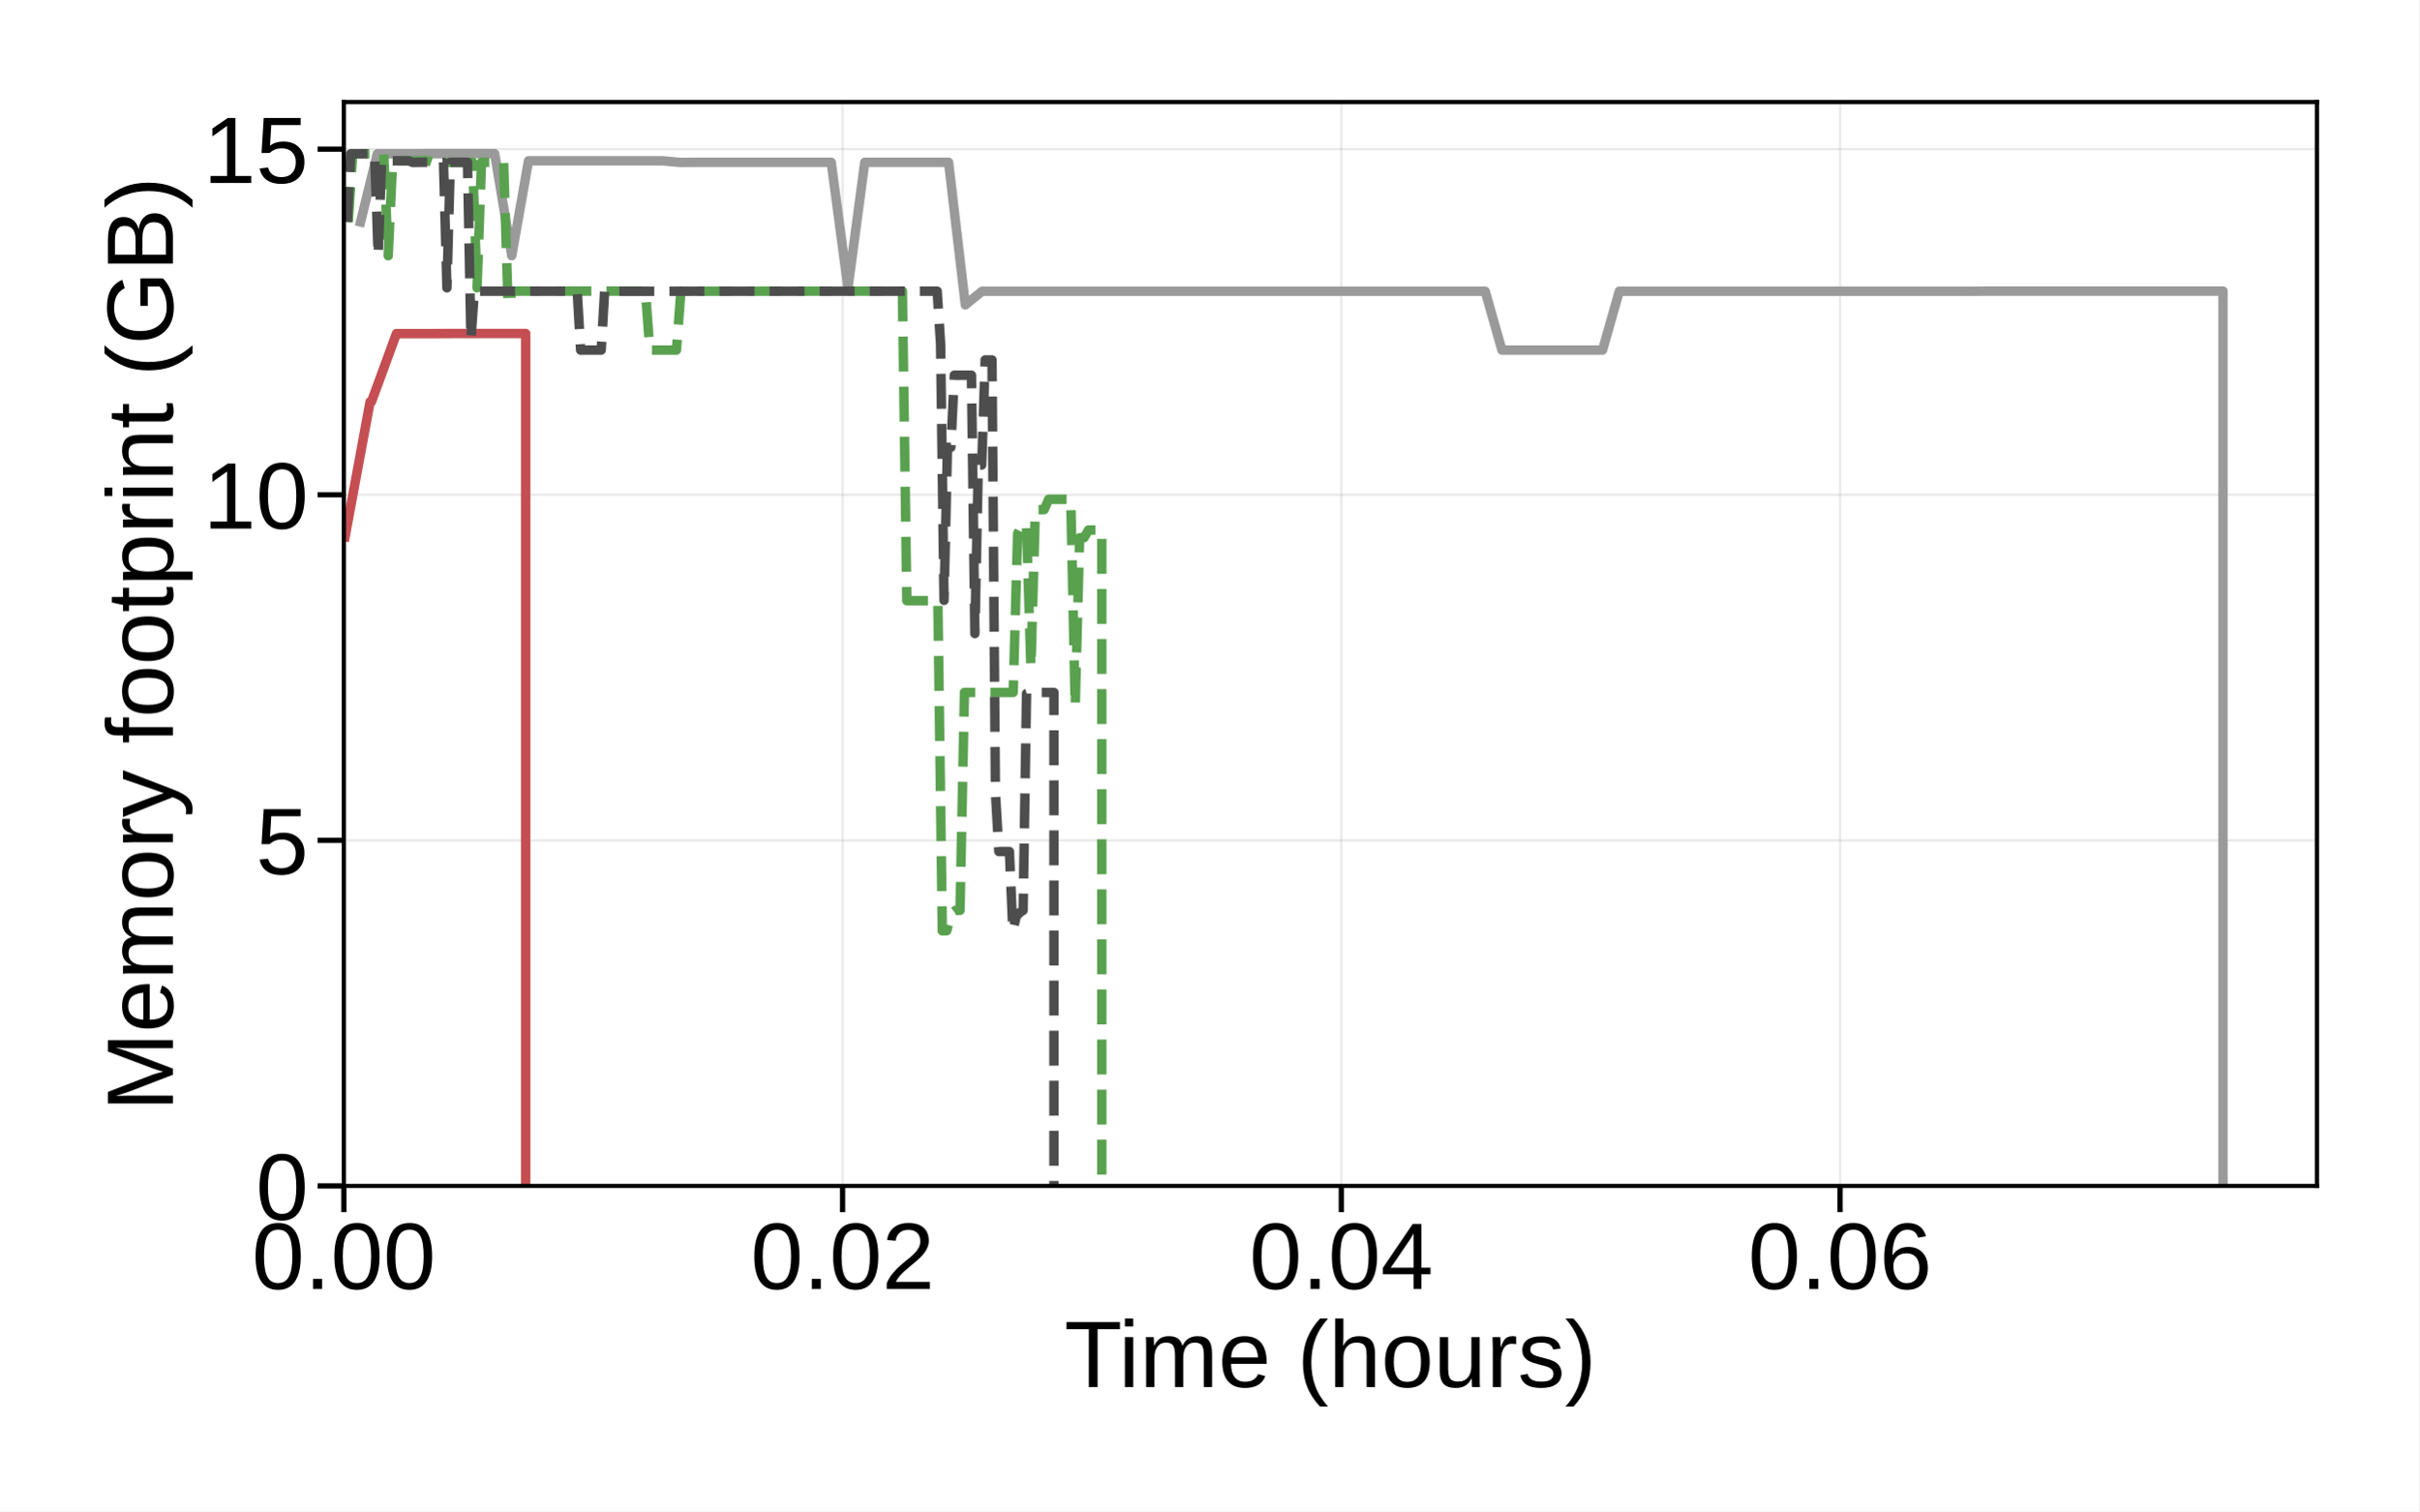
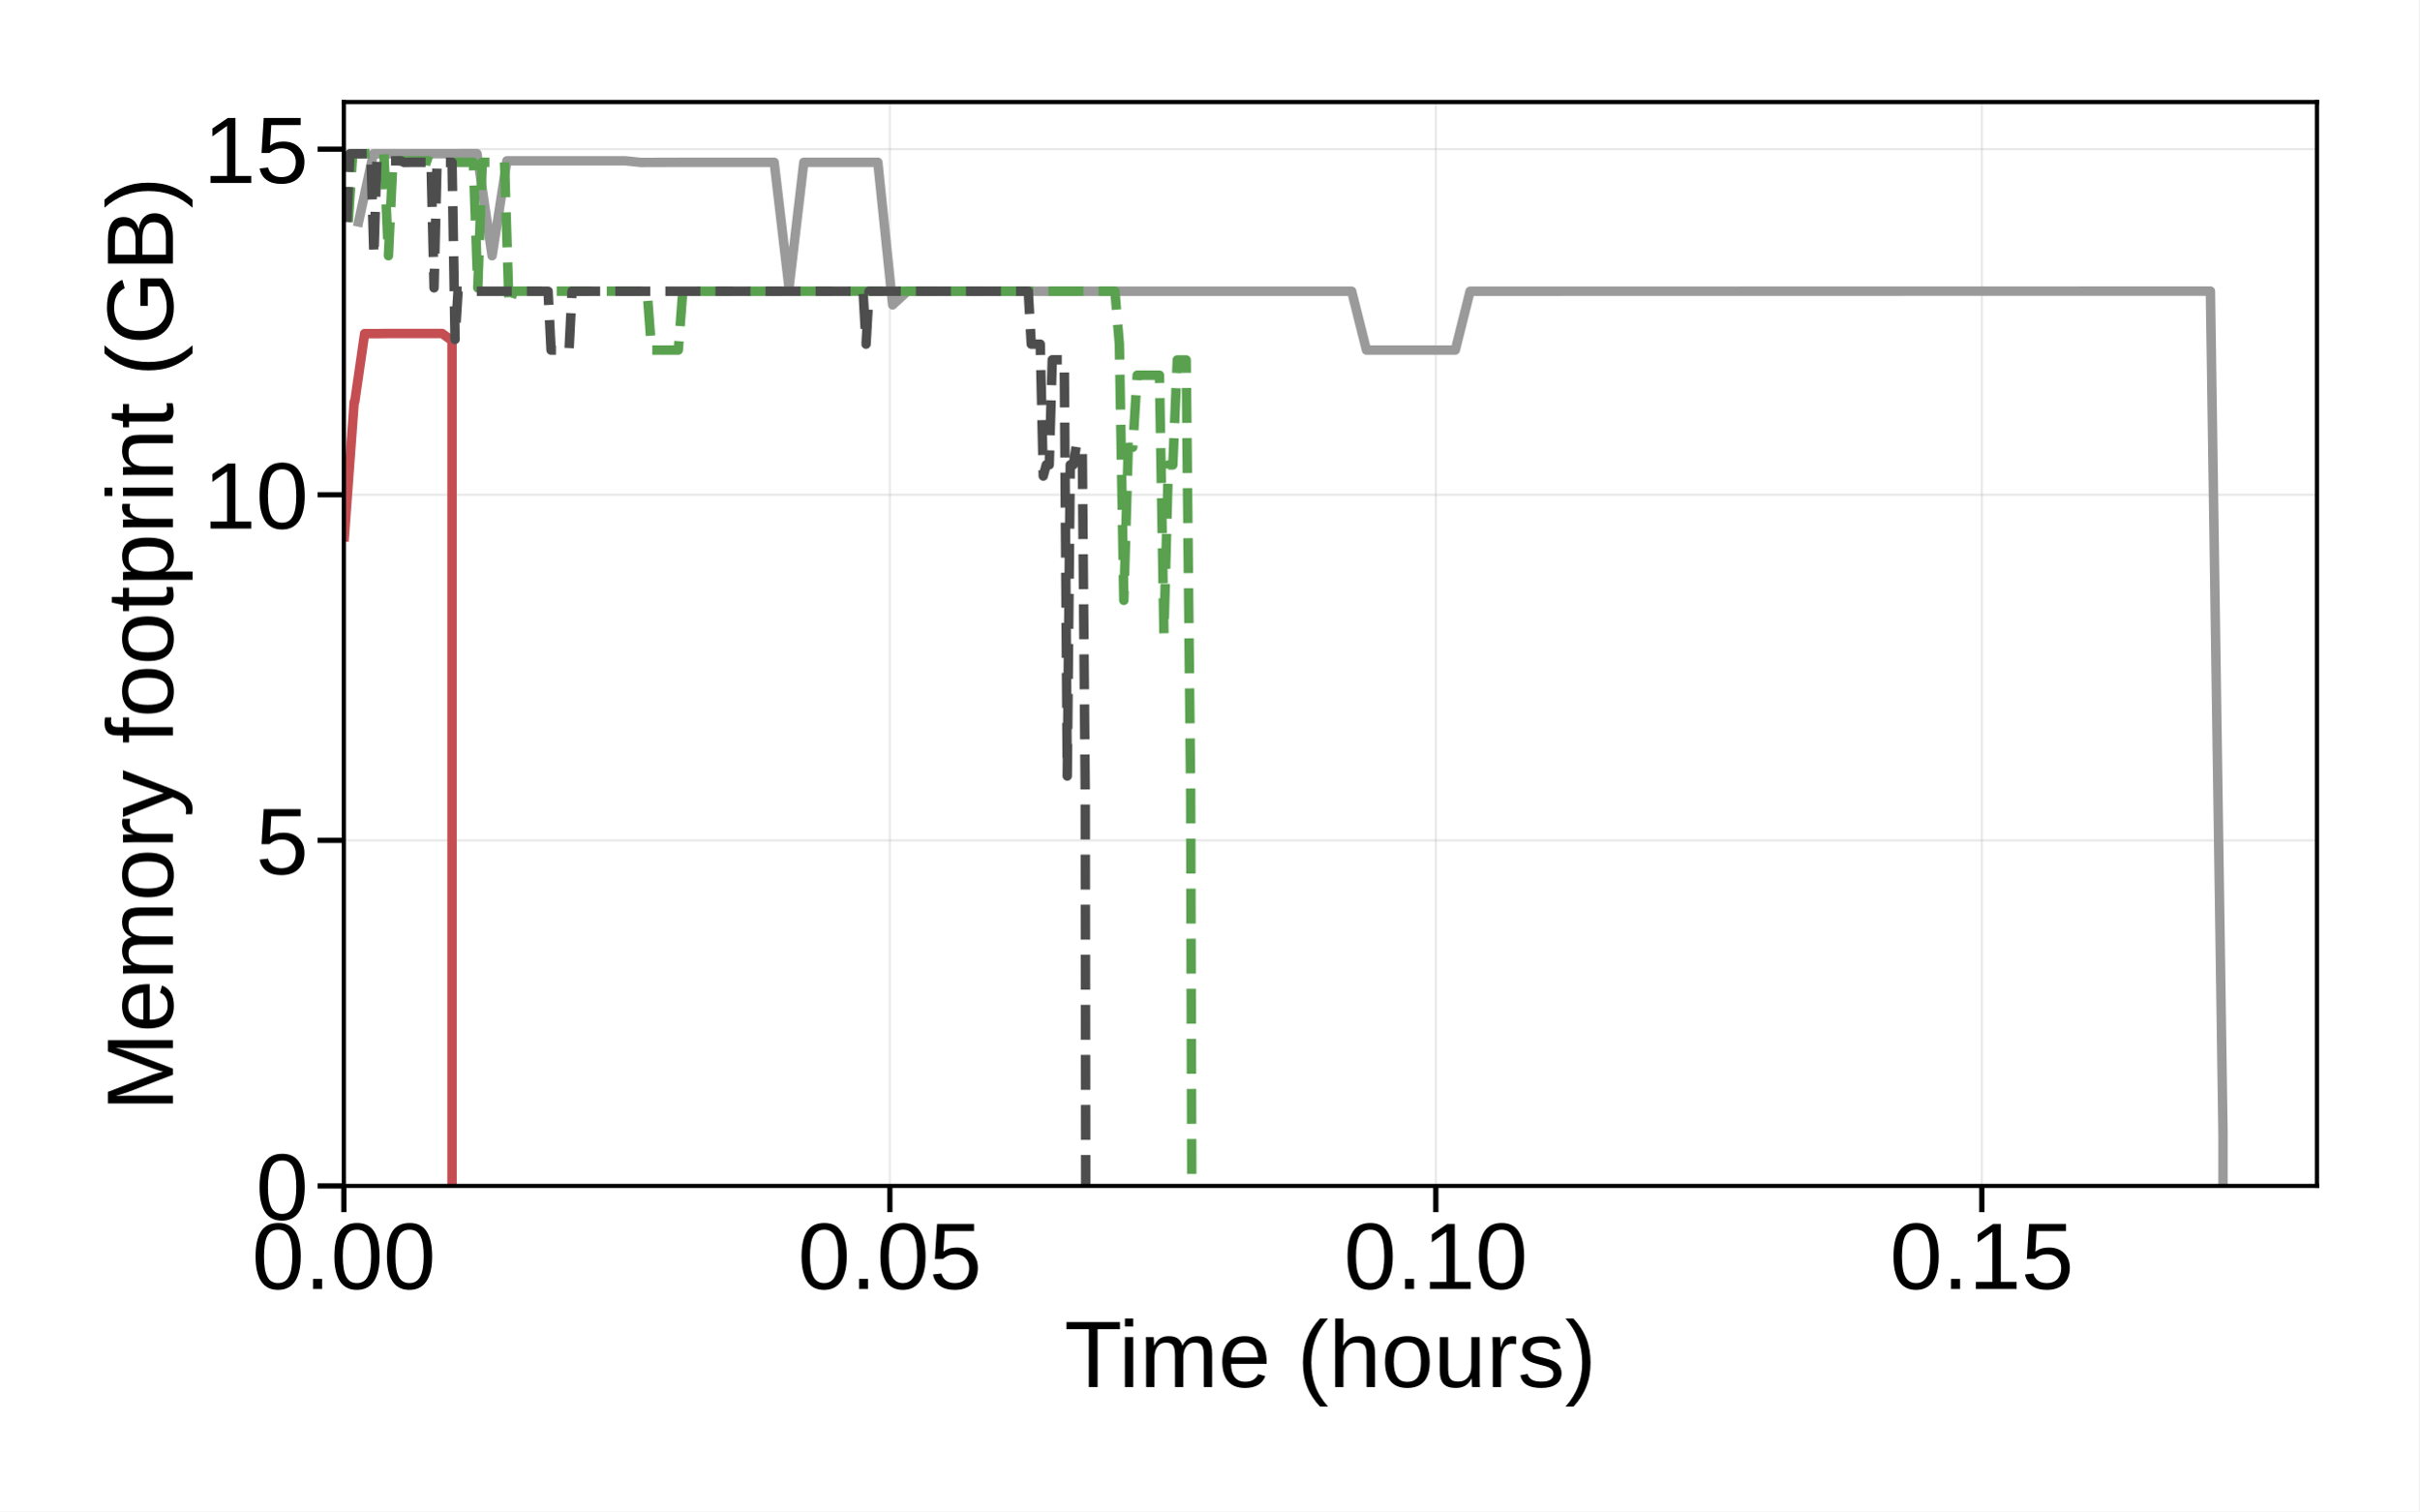
<svg xmlns="http://www.w3.org/2000/svg" xmlns:xlink="http://www.w3.org/1999/xlink" width="921.6pt" height="576pt" viewBox="0 0 921.6 576" version="1.1">
  <defs>
    <style type="text/css">*{stroke-linejoin: round; stroke-linecap: butt}</style>
  </defs>
  <g id="figure_1">
    <g id="patch_1">
      <path d="M 0 576  L 921.6 576  L 921.6 0  L 0 0  z " style="fill: #ffffff" />
    </g>
    <g id="axes_1">
      <g id="patch_2">
        <path d="M 130.99 451.94  L 882.72 451.94  L 882.72 38.88  L 130.99 38.88  z " style="fill: #ffffff" />
      </g>
      <g id="matplotlib.axis_1">
        <g id="xtick_1">
          <g id="line2d_1">
-             <path d="M 130.99 451.94  L 130.99 38.88  " clip-path="url(#p3e6f9234f7)" style="fill: none; stroke: #b0b0b0; stroke-opacity: 0.3; stroke-width: 0.8; stroke-linecap: square" />
+             <path d="M 130.99 451.94  L 130.99 38.88  " clip-path="url(#pfde06e8f6d)" style="fill: none; stroke: #b0b0b0; stroke-opacity: 0.3; stroke-width: 0.8; stroke-linecap: square" />
          </g>
          <g id="line2d_2">
            <defs>
-               <path id="m0e4b493978" d="M 0 0  L 0 10  " style="stroke: #000000; stroke-width: 2" />
+               <path id="m88de0a3e7a" d="M 0 0  L 0 10  " style="stroke: #000000; stroke-width: 2" />
            </defs>
            <g>
-               <use xlink:href="#m0e4b493978" x="130.99" y="451.94" style="stroke: #000000; stroke-width: 2" />
+               <use xlink:href="#m88de0a3e7a" x="130.99" y="451.94" style="stroke: #000000; stroke-width: 2" />
            </g>
          </g>
          <g id="text_1">
            <text style="font-size: 36px; font-family: 'Arial', 'DejaVu Sans', 'Liberation Sans', sans-serif; text-anchor: middle" x="130.99" y="491.208" transform="rotate(-0 130.99 491.2081)">0.00</text>
          </g>
        </g>
        <g id="xtick_2">
          <g id="line2d_3">
-             <path d="M 321.005 451.94  L 321.005 38.88  " clip-path="url(#p3e6f9234f7)" style="fill: none; stroke: #b0b0b0; stroke-opacity: 0.3; stroke-width: 0.8; stroke-linecap: square" />
+             <path d="M 339.007 451.94  L 339.007 38.88  " clip-path="url(#pfde06e8f6d)" style="fill: none; stroke: #b0b0b0; stroke-opacity: 0.3; stroke-width: 0.8; stroke-linecap: square" />
          </g>
          <g id="line2d_4">
            <g>
-               <use xlink:href="#m0e4b493978" x="321.005" y="451.94" style="stroke: #000000; stroke-width: 2" />
+               <use xlink:href="#m88de0a3e7a" x="339.007" y="451.94" style="stroke: #000000; stroke-width: 2" />
            </g>
          </g>
          <g id="text_2">
-             <text style="font-size: 36px; font-family: 'Arial', 'DejaVu Sans', 'Liberation Sans', sans-serif; text-anchor: middle" x="321.005" y="491.208" transform="rotate(-0 321.0049 491.2081)">0.02</text>
+             <text style="font-size: 36px; font-family: 'Arial', 'DejaVu Sans', 'Liberation Sans', sans-serif; text-anchor: middle" x="339.007" y="491.208" transform="rotate(-0 339.0074 491.2081)">0.05</text>
          </g>
        </g>
        <g id="xtick_3">
          <g id="line2d_5">
-             <path d="M 511.02 451.94  L 511.02 38.88  " clip-path="url(#p3e6f9234f7)" style="fill: none; stroke: #b0b0b0; stroke-opacity: 0.3; stroke-width: 0.8; stroke-linecap: square" />
+             <path d="M 547.025 451.94  L 547.025 38.88  " clip-path="url(#pfde06e8f6d)" style="fill: none; stroke: #b0b0b0; stroke-opacity: 0.3; stroke-width: 0.8; stroke-linecap: square" />
          </g>
          <g id="line2d_6">
            <g>
-               <use xlink:href="#m0e4b493978" x="511.02" y="451.94" style="stroke: #000000; stroke-width: 2" />
+               <use xlink:href="#m88de0a3e7a" x="547.025" y="451.94" style="stroke: #000000; stroke-width: 2" />
            </g>
          </g>
          <g id="text_3">
-             <text style="font-size: 36px; font-family: 'Arial', 'DejaVu Sans', 'Liberation Sans', sans-serif; text-anchor: middle" x="511.02" y="491.208" transform="rotate(-0 511.0199 491.2081)">0.04</text>
+             <text style="font-size: 36px; font-family: 'Arial', 'DejaVu Sans', 'Liberation Sans', sans-serif; text-anchor: middle" x="547.025" y="491.208" transform="rotate(-0 547.0248 491.2081)">0.10</text>
          </g>
        </g>
        <g id="xtick_4">
          <g id="line2d_7">
-             <path d="M 701.035 451.94  L 701.035 38.88  " clip-path="url(#p3e6f9234f7)" style="fill: none; stroke: #b0b0b0; stroke-opacity: 0.3; stroke-width: 0.8; stroke-linecap: square" />
+             <path d="M 755.042 451.94  L 755.042 38.88  " clip-path="url(#pfde06e8f6d)" style="fill: none; stroke: #b0b0b0; stroke-opacity: 0.3; stroke-width: 0.8; stroke-linecap: square" />
          </g>
          <g id="line2d_8">
            <g>
-               <use xlink:href="#m0e4b493978" x="701.035" y="451.94" style="stroke: #000000; stroke-width: 2" />
+               <use xlink:href="#m88de0a3e7a" x="755.042" y="451.94" style="stroke: #000000; stroke-width: 2" />
            </g>
          </g>
          <g id="text_4">
-             <text style="font-size: 36px; font-family: 'Arial', 'DejaVu Sans', 'Liberation Sans', sans-serif; text-anchor: middle" x="701.035" y="491.208" transform="rotate(-0 701.0348 491.2081)">0.06</text>
+             <text style="font-size: 36px; font-family: 'Arial', 'DejaVu Sans', 'Liberation Sans', sans-serif; text-anchor: middle" x="755.042" y="491.208" transform="rotate(-0 755.0422 491.2081)">0.15</text>
          </g>
        </g>
        <g id="text_5">
          <text style="font-size: 36px; font-family: 'Arial', 'DejaVu Sans', 'Liberation Sans', sans-serif; text-anchor: middle" x="506.855" y="528.57" transform="rotate(-0 506.855 528.57)">Time (hours)</text>
        </g>
      </g>
      <g id="matplotlib.axis_2">
        <g id="ytick_1">
          <g id="line2d_9">
-             <path d="M 130.99 451.94  L 882.72 451.94  " clip-path="url(#p3e6f9234f7)" style="fill: none; stroke: #b0b0b0; stroke-opacity: 0.3; stroke-width: 0.8; stroke-linecap: square" />
+             <path d="M 130.99 451.94  L 882.72 451.94  " clip-path="url(#pfde06e8f6d)" style="fill: none; stroke: #b0b0b0; stroke-opacity: 0.3; stroke-width: 0.8; stroke-linecap: square" />
          </g>
          <g id="line2d_10">
            <defs>
-               <path id="m4cccad42cb" d="M 0 0  L -10 0  " style="stroke: #000000; stroke-width: 2" />
+               <path id="m98e2c19912" d="M 0 0  L -10 0  " style="stroke: #000000; stroke-width: 2" />
            </defs>
            <g>
-               <use xlink:href="#m4cccad42cb" x="130.99" y="451.94" style="stroke: #000000; stroke-width: 2" />
+               <use xlink:href="#m98e2c19912" x="130.99" y="451.94" style="stroke: #000000; stroke-width: 2" />
            </g>
          </g>
          <g id="text_6">
            <text style="font-size: 36px; font-family: 'Arial', 'DejaVu Sans', 'Liberation Sans', sans-serif; text-anchor: end" x="117.49" y="464.824" transform="rotate(-0 117.49 464.8241)">0</text>
          </g>
        </g>
        <g id="ytick_2">
          <g id="line2d_11">
-             <path d="M 130.99 320.239  L 882.72 320.239  " clip-path="url(#p3e6f9234f7)" style="fill: none; stroke: #b0b0b0; stroke-opacity: 0.3; stroke-width: 0.8; stroke-linecap: square" />
+             <path d="M 130.99 320.239  L 882.72 320.239  " clip-path="url(#pfde06e8f6d)" style="fill: none; stroke: #b0b0b0; stroke-opacity: 0.3; stroke-width: 0.8; stroke-linecap: square" />
          </g>
          <g id="line2d_12">
            <g>
-               <use xlink:href="#m4cccad42cb" x="130.99" y="320.239" style="stroke: #000000; stroke-width: 2" />
+               <use xlink:href="#m98e2c19912" x="130.99" y="320.239" style="stroke: #000000; stroke-width: 2" />
            </g>
          </g>
          <g id="text_7">
            <text style="font-size: 36px; font-family: 'Arial', 'DejaVu Sans', 'Liberation Sans', sans-serif; text-anchor: end" x="117.49" y="333.123" transform="rotate(-0 117.49 333.1232)">5</text>
          </g>
        </g>
        <g id="ytick_3">
          <g id="line2d_13">
-             <path d="M 130.99 188.538  L 882.72 188.538  " clip-path="url(#p3e6f9234f7)" style="fill: none; stroke: #b0b0b0; stroke-opacity: 0.3; stroke-width: 0.8; stroke-linecap: square" />
+             <path d="M 130.99 188.538  L 882.72 188.538  " clip-path="url(#pfde06e8f6d)" style="fill: none; stroke: #b0b0b0; stroke-opacity: 0.3; stroke-width: 0.8; stroke-linecap: square" />
          </g>
          <g id="line2d_14">
            <g>
-               <use xlink:href="#m4cccad42cb" x="130.99" y="188.538" style="stroke: #000000; stroke-width: 2" />
+               <use xlink:href="#m98e2c19912" x="130.99" y="188.538" style="stroke: #000000; stroke-width: 2" />
            </g>
          </g>
          <g id="text_8">
            <text style="font-size: 36px; font-family: 'Arial', 'DejaVu Sans', 'Liberation Sans', sans-serif; text-anchor: end" x="117.49" y="201.422" transform="rotate(-0 117.49 201.4223)">10</text>
          </g>
        </g>
        <g id="ytick_4">
          <g id="line2d_15">
-             <path d="M 130.99 56.837  L 882.72 56.837  " clip-path="url(#p3e6f9234f7)" style="fill: none; stroke: #b0b0b0; stroke-opacity: 0.3; stroke-width: 0.8; stroke-linecap: square" />
+             <path d="M 130.99 56.837  L 882.72 56.837  " clip-path="url(#pfde06e8f6d)" style="fill: none; stroke: #b0b0b0; stroke-opacity: 0.3; stroke-width: 0.8; stroke-linecap: square" />
          </g>
          <g id="line2d_16">
            <g>
-               <use xlink:href="#m4cccad42cb" x="130.99" y="56.837" style="stroke: #000000; stroke-width: 2" />
+               <use xlink:href="#m98e2c19912" x="130.99" y="56.837" style="stroke: #000000; stroke-width: 2" />
            </g>
          </g>
          <g id="text_9">
            <text style="font-size: 36px; font-family: 'Arial', 'DejaVu Sans', 'Liberation Sans', sans-serif; text-anchor: end" x="117.49" y="69.721" transform="rotate(-0 117.49 69.72142)">15</text>
          </g>
        </g>
        <g id="text_10">
          <text style="font-size: 36px; font-family: 'Arial', 'DejaVu Sans', 'Liberation Sans', sans-serif; text-anchor: middle" x="65.874" y="245.41" transform="rotate(-90 65.87438 245.41)">Memory footprint (GB)</text>
        </g>
      </g>
      <g id="line2d_17">
-         <path d="M 131.46 204.558  L 140.993 153.113  L 141.5 153.113  L 151.032 127.132  L 153.917 127.132  L 163.449 127.132  L 163.959 127.132  L 173.489 127.081  L 175.905 127.081  L 185.437 127.081  L 187.847 127.081  L 197.38 127.081  L 200.267 127.081  L 200.267 451.94  " clip-path="url(#p3e6f9234f7)" style="fill: none; stroke: #c44e52; stroke-width: 3.6; stroke-linecap: square" />
+         <path d="M 131.176 204.558  L 134.944 153.113  L 135.144 153.113  L 138.912 127.132  L 140.053 127.132  L 143.82 127.132  L 144.022 127.132  L 147.789 127.081  L 148.744 127.081  L 152.511 127.081  L 153.464 127.081  L 157.232 127.081  L 158.374 127.081  L 162.14 127.081  L 163.468 127.081  L 167.233 127.081  L 168.447 127.081  L 172.215 129.808  L 172.215 451.94  " clip-path="url(#pfde06e8f6d)" style="fill: none; stroke: #c44e52; stroke-width: 3.6; stroke-linecap: square" />
      </g>
      <g id="line2d_18">
-         <path d="M 137.35 84.581  L 143.739 58.601  L 150.126 58.601  L 156.511 58.601  L 162.9 58.55  L 169.291 58.55  L 175.675 58.55  L 182.06 58.55  L 188.447 58.55  L 194.955 97.442  L 201.344 61.276  L 207.733 61.276  L 214.124 61.276  L 220.515 61.276  L 226.901 61.276  L 233.288 61.276  L 239.677 61.276  L 246.065 61.276  L 252.453 61.276  L 259.178 61.893  L 265.565 61.842  L 271.954 61.842  L 278.342 61.842  L 284.729 61.842  L 291.118 61.842  L 297.502 61.842  L 303.888 61.842  L 310.275 61.842  L 316.666 61.842  L 323.058 109.687  L 329.447 61.842  L 335.836 61.842  L 342.225 61.842  L 348.612 61.842  L 354.997 61.842  L 361.384 61.842  L 367.769 116.169  L 374.155 110.973  L 380.542 110.973  L 386.927 110.973  L 393.311 110.973  L 399.696 110.973  L 406.085 110.973  L 412.54 110.973  L 418.925 110.973  L 425.31 110.973  L 431.694 110.973  L 438.08 110.973  L 444.465 110.973  L 450.856 110.973  L 457.244 110.973  L 463.632 110.973  L 470.02 110.973  L 476.405 110.973  L 482.791 110.973  L 489.176 110.973  L 495.562 110.973  L 501.949 110.973  L 508.34 110.973  L 514.727 110.973  L 521.113 110.973  L 527.502 110.973  L 533.886 110.973  L 540.274 110.973  L 546.661 110.973  L 553.051 110.973  L 559.438 110.973  L 565.828 110.973  L 572.214 133.403  L 578.604 133.403  L 584.992 133.403  L 591.381 133.403  L 597.772 133.403  L 604.159 133.403  L 610.548 133.403  L 616.938 110.973  L 623.329 110.973  L 629.718 110.973  L 636.107 110.973  L 642.49 110.973  L 648.878 110.973  L 655.263 110.973  L 661.651 110.973  L 668.042 110.973  L 674.431 110.973  L 680.82 110.973  L 687.211 110.973  L 693.602 110.973  L 699.989 110.973  L 706.378 110.973  L 712.763 110.973  L 719.152 110.973  L 725.539 110.973  L 731.929 110.973  L 738.319 110.973  L 744.708 110.973  L 751.097 110.973  L 757.488 110.921  L 763.877 110.921  L 770.265 110.921  L 776.655 110.921  L 783.044 110.921  L 789.432 110.921  L 795.821 110.921  L 802.209 110.921  L 808.597 110.921  L 814.984 110.921  L 821.372 110.921  L 827.763 110.921  L 834.15 110.921  L 840.534 110.921  L 846.923 110.921  L 846.923 451.94  " clip-path="url(#p3e6f9234f7)" style="fill: none; stroke: #9a9a9a; stroke-width: 3.6; stroke-linecap: square" />
+         <path d="M 136.606 84.581  L 142.247 58.601  L 181.725 58.55  L 187.471 97.442  L 193.113 61.276  L 238.243 61.276  L 244.181 61.893  L 261.103 61.842  L 294.943 61.842  L 300.588 109.687  L 306.228 61.842  L 334.429 61.842  L 340.067 116.169  L 345.707 110.973  L 514.955 110.973  L 520.594 133.403  L 554.443 133.403  L 560.086 110.973  L 842.125 110.921  L 846.923 432.178  L 846.923 451.94  L 846.923 451.94  " clip-path="url(#pfde06e8f6d)" style="fill: none; stroke: #9a9a9a; stroke-width: 3.6; stroke-linecap: square" />
      </g>
      <g id="line2d_19">
-         <path d="M 132.671 84.581  L 134.359 58.601  L 146.172 58.55  L 147.892 97.442  L 149.58 61.276  L 163.084 61.276  L 164.861 61.893  L 169.925 61.842  L 180.052 61.842  L 181.741 109.687  L 183.429 61.842  L 191.87 61.842  L 193.557 116.169  L 195.245 110.921  L 245.89 110.921  L 247.578 133.403  L 257.706 133.403  L 259.394 110.973  L 343.793 110.921  L 345.48 228.916  L 357.31 228.916  L 358.998 354.73  L 360.685 354.679  L 362.373 348.197  L 364.061 346.91  L 365.748 346.91  L 367.436 263.877  L 386.001 263.877  L 387.688 203.322  L 389.376 199.819  L 391.064 199.819  L 392.752 254.353  L 394.439 194.212  L 397.815 194.212  L 399.503 190.25  L 407.94 190.25  L 409.628 269.221  L 411.316 204.912  L 413.004 204.912  L 414.693 201.98  L 419.756 201.98  L 419.756 451.94  L 419.756 451.94  " clip-path="url(#p3e6f9234f7)" style="fill: none; stroke-dasharray: 13.32,5.76; stroke-dashoffset: 0; stroke: #59a14f; stroke-width: 3.6" />
+         <path d="M 132.68 84.581  L 134.377 58.601  L 146.256 58.55  L 147.986 97.442  L 149.683 61.276  L 163.263 61.276  L 165.049 61.893  L 170.141 61.842  L 180.324 61.842  L 182.023 109.687  L 183.721 61.842  L 192.209 61.842  L 193.905 116.169  L 195.602 110.947  L 246.529 110.947  L 248.226 133.403  L 258.41 133.403  L 260.108 110.973  L 424.757 110.947  L 426.455 131.139  L 428.153 228.783  L 429.849 170.444  L 431.547 170.444  L 433.244 142.972  L 441.73 142.972  L 443.428 241.44  L 445.125 177.183  L 446.822 177.183  L 448.519 137.158  L 451.913 137.158  L 453.61 302.095  L 454.038 451.94  L 454.038 451.94  " clip-path="url(#pfde06e8f6d)" style="fill: none; stroke-dasharray: 13.32,5.76; stroke-dashoffset: 0; stroke: #59a14f; stroke-width: 3.6" />
      </g>
      <g id="line2d_20">
-         <path d="M 132.29 84.581  L 133.596 58.601  L 142.737 58.55  L 144.068 97.442  L 145.374 61.276  L 155.823 61.276  L 157.198 61.893  L 161.116 61.842  L 168.952 61.842  L 170.259 109.687  L 171.565 61.842  L 178.097 61.842  L 179.403 129.339  L 180.708 110.947  L 219.895 110.947  L 221.2 133.403  L 229.037 133.403  L 230.343 110.973  L 357.037 110.947  L 358.343 131.139  L 359.65 228.783  L 360.955 170.444  L 362.261 170.444  L 363.567 142.972  L 370.097 142.972  L 371.404 241.44  L 372.709 177.183  L 374.015 177.183  L 375.321 137.158  L 377.933 137.158  L 379.239 302.095  L 380.545 324.503  L 384.56 324.503  L 385.866 354.679  L 387.171 349.174  L 388.477 347.785  L 389.783 346.91  L 391.089 264.289  L 392.394 263.877  L 401.536 263.877  L 401.536 451.94  L 401.536 451.94  " clip-path="url(#p3e6f9234f7)" style="fill: none; stroke-dasharray: 13.32,5.76; stroke-dashoffset: 0; stroke: #4d4d4d; stroke-width: 3.6" />
+         <path d="M 132.128 84.581  L 133.27 58.601  L 141.27 58.55  L 142.435 97.442  L 143.578 61.276  L 152.722 61.276  L 153.925 61.893  L 157.353 61.842  L 164.21 61.842  L 165.354 109.687  L 166.497 61.842  L 172.213 61.842  L 173.356 129.339  L 174.498 110.973  L 208.791 110.973  L 209.933 133.403  L 216.791 133.403  L 217.934 110.973  L 328.805 110.973  L 329.948 131.139  L 331.091 110.973  L 391.746 110.973  L 392.888 131.139  L 396.316 131.139  L 397.459 181.402  L 398.602 177.132  L 399.744 177.132  L 400.887 137.107  L 405.457 137.107  L 406.601 295.716  L 407.743 177.132  L 408.886 177.132  L 410.029 169.929  L 412.315 169.929  L 413.458 302.867  L 413.633 451.94  L 413.633 451.94  " clip-path="url(#pfde06e8f6d)" style="fill: none; stroke-dasharray: 13.32,5.76; stroke-dashoffset: 0; stroke: #4d4d4d; stroke-width: 3.6" />
      </g>
      <g id="patch_3">
        <path d="M 130.99 451.94  L 130.99 38.88  " style="fill: none; stroke: #000000; stroke-width: 1.6; stroke-linejoin: miter; stroke-linecap: square" />
      </g>
      <g id="patch_4">
        <path d="M 882.72 451.94  L 882.72 38.88  " style="fill: none; stroke: #000000; stroke-width: 1.6; stroke-linejoin: miter; stroke-linecap: square" />
      </g>
      <g id="patch_5">
        <path d="M 130.99 451.94  L 882.72 451.94  " style="fill: none; stroke: #000000; stroke-width: 1.6; stroke-linejoin: miter; stroke-linecap: square" />
      </g>
      <g id="patch_6">
        <path d="M 130.99 38.88  L 882.72 38.88  " style="fill: none; stroke: #000000; stroke-width: 1.6; stroke-linejoin: miter; stroke-linecap: square" />
      </g>
    </g>
  </g>
  <defs>
-     <clipPath id="p3e6f9234f7">
+     <clipPath id="pfde06e8f6d">
      <rect x="130.99" y="38.88" width="751.73" height="413.06" />
    </clipPath>
  </defs>
</svg>
